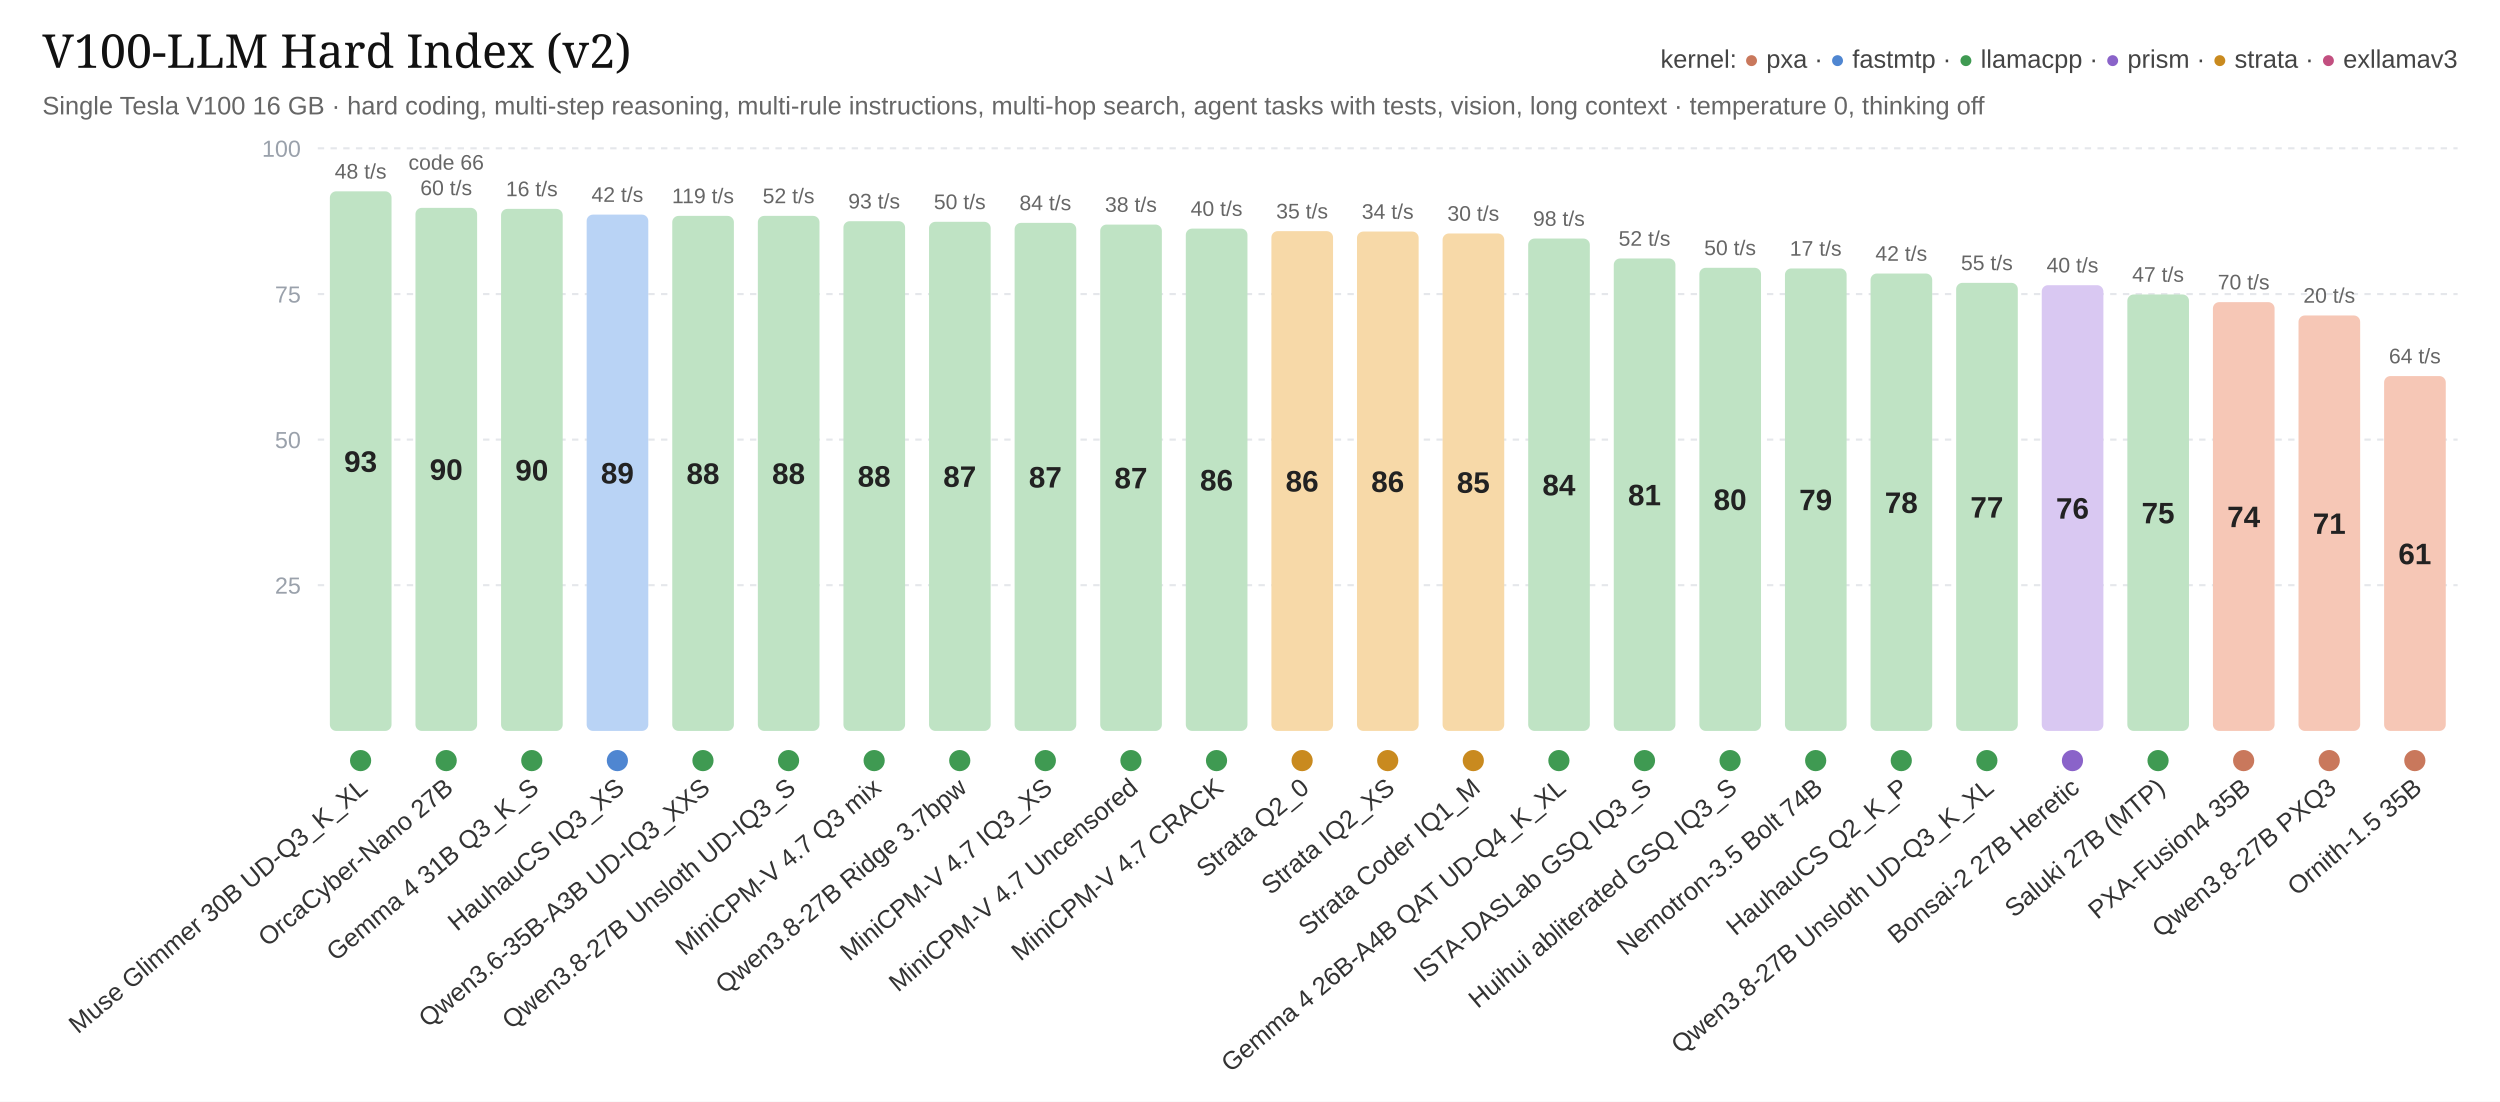
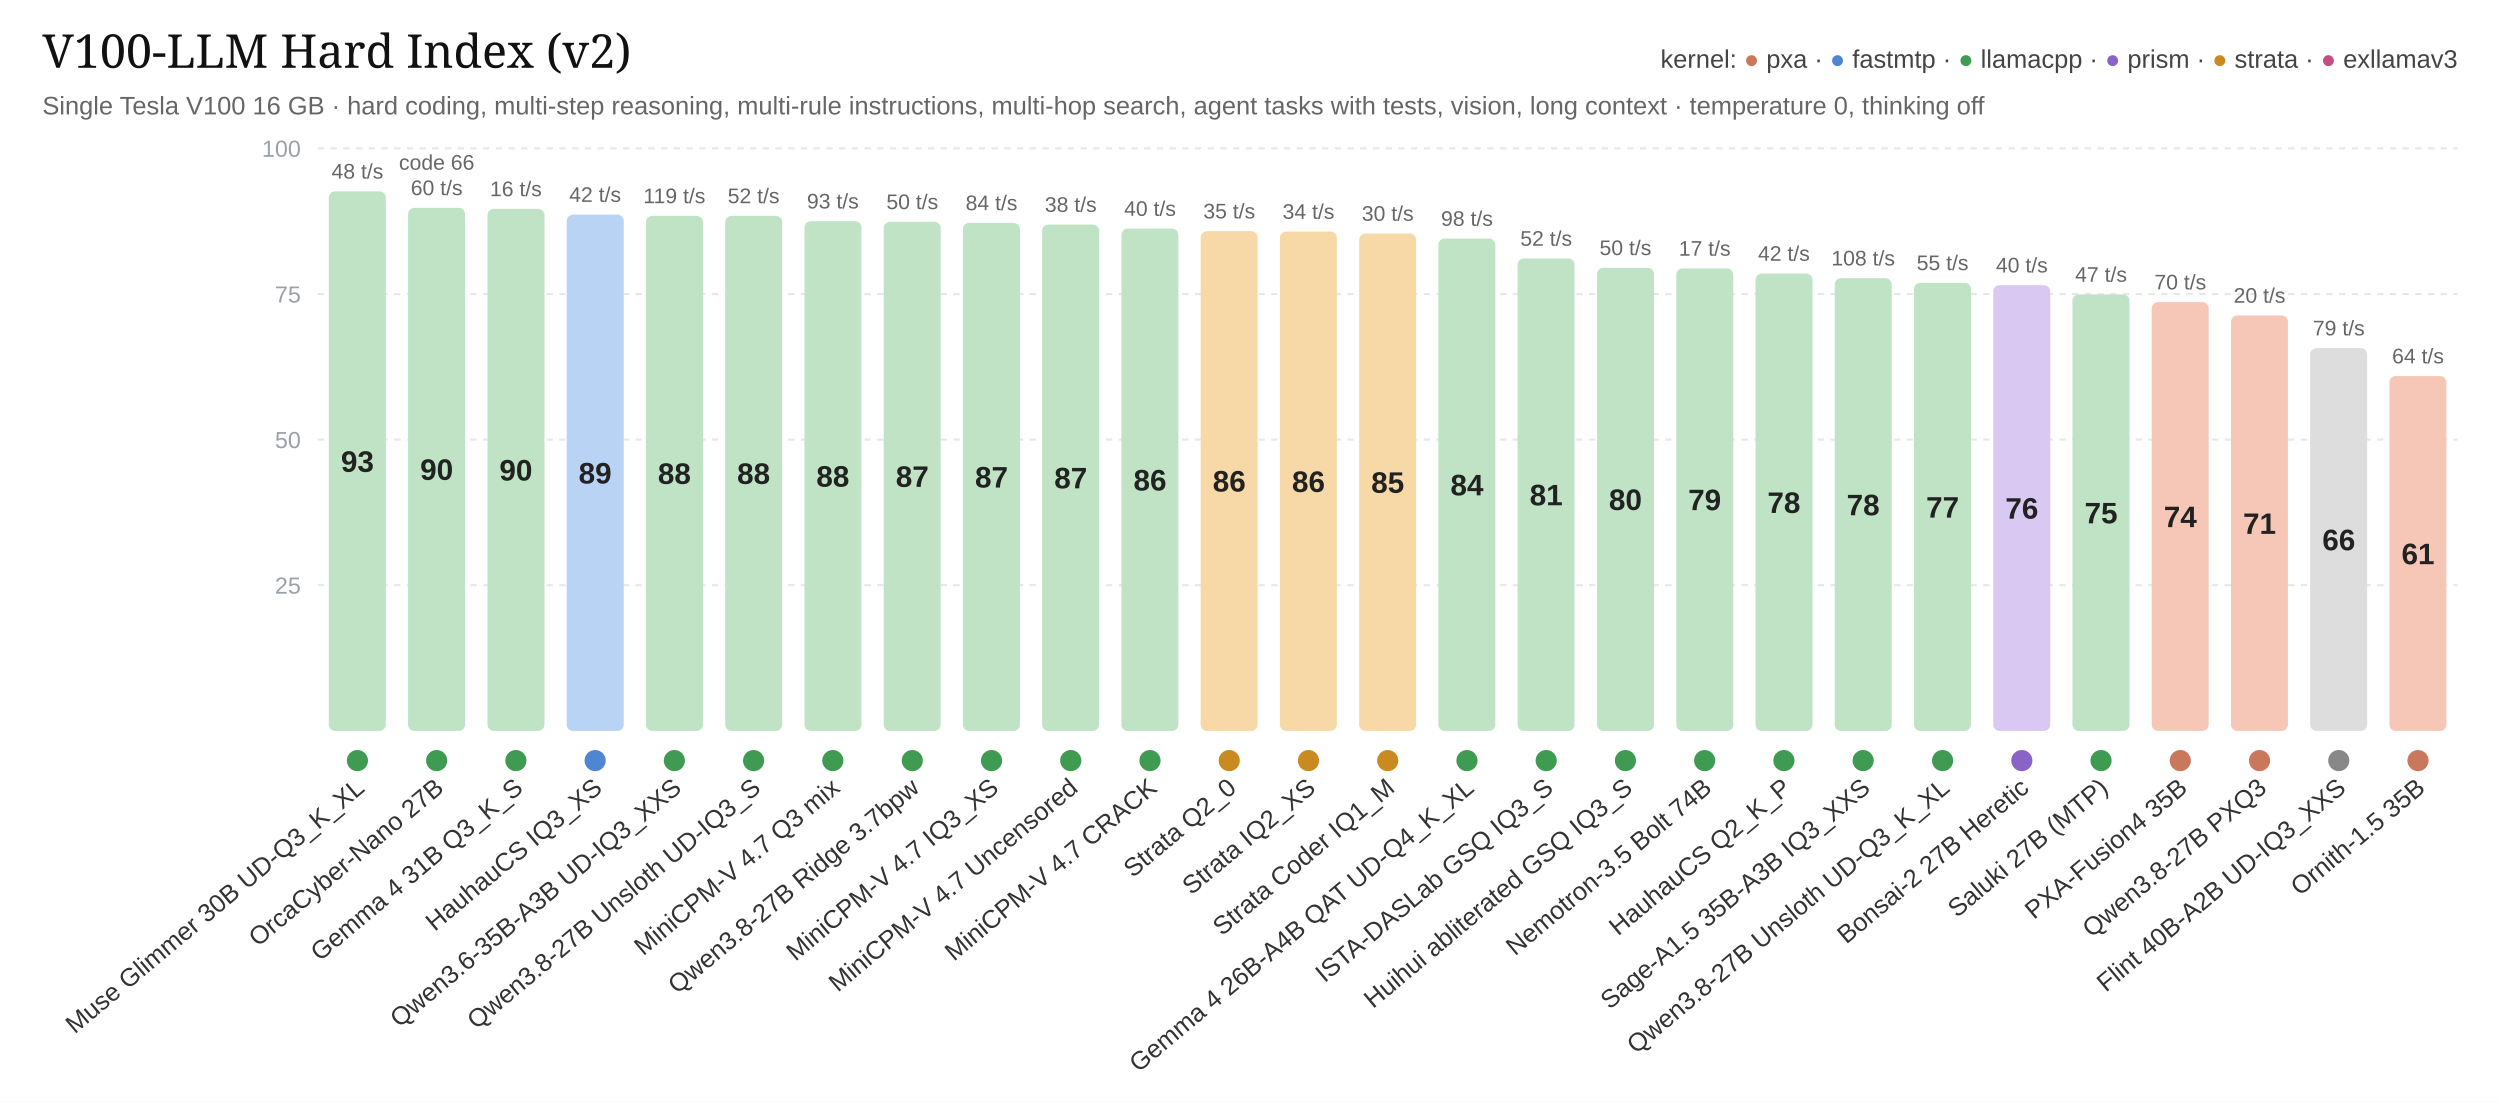
<svg xmlns="http://www.w3.org/2000/svg" viewBox="0 0 1180 520" font-family="Segoe UI, Arial, sans-serif">
  <rect width="1180" height="520" fill="#ffffff" />
  <text x="20" y="32" font-size="22" font-family="Georgia, serif" fill="#111">V100-LLM Hard Index (v2)</text>
  <text x="20" y="54" font-size="12" fill="#666">Single Tesla V100 16 GB · hard coding, multi-step reasoning, multi-rule instructions, multi-hop search, agent tasks with tests, vision, long context · temperature 0, thinking off</text>
  <line x1="150" x2="1160" y1="276.2" y2="276.2" stroke="#e5e7eb" stroke-dasharray="3 3" />
  <text x="142" y="280.2" font-size="11" fill="#9aa1ab" text-anchor="end">25</text>
  <line x1="150" x2="1160" y1="207.5" y2="207.5" stroke="#e5e7eb" stroke-dasharray="3 3" />
  <text x="142" y="211.5" font-size="11" fill="#9aa1ab" text-anchor="end">50</text>
  <line x1="150" x2="1160" y1="138.8" y2="138.8" stroke="#e5e7eb" stroke-dasharray="3 3" />
  <text x="142" y="142.8" font-size="11" fill="#9aa1ab" text-anchor="end">75</text>
  <line x1="150" x2="1160" y1="70.0" y2="70.0" stroke="#e5e7eb" stroke-dasharray="3 3" />
  <text x="142" y="74.0" font-size="11" fill="#9aa1ab" text-anchor="end">100</text>
-   <rect x="155.7" y="90.3" width="29.1" height="254.7" rx="3" fill="#bfe3c4" />
-   <text x="170.2" y="222.7" font-size="14" font-weight="600" fill="#222" text-anchor="middle">93</text>
-   <text x="170.2" y="84.3" font-size="10" fill="#666" text-anchor="middle">48 t/s</text>
-   <circle cx="170.2" cy="359" r="5" fill="#3f9a52" />
-   <text transform="translate(174.2,373) rotate(-40)" font-size="12" fill="#333" text-anchor="end">Muse Glimmer 30B UD-Q3_K_XL</text>
-   <rect x="196.1" y="98.1" width="29.1" height="246.9" rx="3" fill="#bfe3c4" />
-   <text x="210.6" y="226.5" font-size="14" font-weight="600" fill="#222" text-anchor="middle">90</text>
-   <text x="210.6" y="92.1" font-size="10" fill="#666" text-anchor="middle">60 t/s</text>
-   <text x="210.6" y="80.1" font-size="10" fill="#666" text-anchor="middle">code 66</text>
-   <circle cx="210.6" cy="359" r="5" fill="#3f9a52" />
-   <text transform="translate(214.6,373) rotate(-40)" font-size="12" fill="#333" text-anchor="end">OrcaCyber-Nano 27B</text>
-   <rect x="236.5" y="98.6" width="29.1" height="246.4" rx="3" fill="#bfe3c4" />
-   <text x="251.0" y="226.8" font-size="14" font-weight="600" fill="#222" text-anchor="middle">90</text>
-   <text x="251.0" y="92.6" font-size="10" fill="#666" text-anchor="middle">16 t/s</text>
-   <circle cx="251.0" cy="359" r="5" fill="#3f9a52" />
-   <text transform="translate(255.0,373) rotate(-40)" font-size="12" fill="#333" text-anchor="end">Gemma 4 31B Q3_K_S</text>
-   <rect x="276.9" y="101.3" width="29.1" height="243.7" rx="3" fill="#b9d3f5" />
-   <text x="291.4" y="228.2" font-size="14" font-weight="600" fill="#222" text-anchor="middle">89</text>
-   <text x="291.4" y="95.3" font-size="10" fill="#666" text-anchor="middle">42 t/s</text>
-   <circle cx="291.4" cy="359" r="5" fill="#4f86d1" />
-   <text transform="translate(295.4,373) rotate(-40)" font-size="12" fill="#333" text-anchor="end">HauhauCS IQ3_XS</text>
-   <rect x="317.3" y="101.9" width="29.1" height="243.1" rx="3" fill="#bfe3c4" />
-   <text x="331.8" y="228.4" font-size="14" font-weight="600" fill="#222" text-anchor="middle">88</text>
-   <text x="331.8" y="95.9" font-size="10" fill="#666" text-anchor="middle">119 t/s</text>
-   <circle cx="331.8" cy="359" r="5" fill="#3f9a52" />
-   <text transform="translate(335.8,373) rotate(-40)" font-size="12" fill="#333" text-anchor="end">Qwen3.6-35B-A3B UD-IQ3_XXS</text>
-   <rect x="357.7" y="101.9" width="29.1" height="243.1" rx="3" fill="#bfe3c4" />
-   <text x="372.2" y="228.4" font-size="14" font-weight="600" fill="#222" text-anchor="middle">88</text>
-   <text x="372.2" y="95.9" font-size="10" fill="#666" text-anchor="middle">52 t/s</text>
-   <circle cx="372.2" cy="359" r="5" fill="#3f9a52" />
-   <text transform="translate(376.2,373) rotate(-40)" font-size="12" fill="#333" text-anchor="end">Qwen3.8-27B Unsloth UD-IQ3_S</text>
-   <rect x="398.1" y="104.4" width="29.1" height="240.6" rx="3" fill="#bfe3c4" />
-   <text x="412.6" y="229.7" font-size="14" font-weight="600" fill="#222" text-anchor="middle">88</text>
-   <text x="412.6" y="98.4" font-size="10" fill="#666" text-anchor="middle">93 t/s</text>
-   <circle cx="412.6" cy="359" r="5" fill="#3f9a52" />
-   <text transform="translate(416.6,373) rotate(-40)" font-size="12" fill="#333" text-anchor="end">MiniCPM-V 4.7 Q3 mix</text>
-   <rect x="438.5" y="104.7" width="29.1" height="240.3" rx="3" fill="#bfe3c4" />
-   <text x="453.0" y="229.8" font-size="14" font-weight="600" fill="#222" text-anchor="middle">87</text>
-   <text x="453.0" y="98.7" font-size="10" fill="#666" text-anchor="middle">50 t/s</text>
-   <circle cx="453.0" cy="359" r="5" fill="#3f9a52" />
-   <text transform="translate(457.0,373) rotate(-40)" font-size="12" fill="#333" text-anchor="end">Qwen3.8-27B Ridge 3.7bpw</text>
-   <rect x="478.9" y="105.2" width="29.1" height="239.8" rx="3" fill="#bfe3c4" />
-   <text x="493.4" y="230.1" font-size="14" font-weight="600" fill="#222" text-anchor="middle">87</text>
-   <text x="493.4" y="99.2" font-size="10" fill="#666" text-anchor="middle">84 t/s</text>
-   <circle cx="493.4" cy="359" r="5" fill="#3f9a52" />
-   <text transform="translate(497.4,373) rotate(-40)" font-size="12" fill="#333" text-anchor="end">MiniCPM-V 4.7 IQ3_XS</text>
-   <rect x="519.3" y="106.0" width="29.1" height="239.0" rx="3" fill="#bfe3c4" />
-   <text x="533.8" y="230.5" font-size="14" font-weight="600" fill="#222" text-anchor="middle">87</text>
-   <text x="533.8" y="100.0" font-size="10" fill="#666" text-anchor="middle">38 t/s</text>
-   <circle cx="533.8" cy="359" r="5" fill="#3f9a52" />
-   <text transform="translate(537.8,373) rotate(-40)" font-size="12" fill="#333" text-anchor="end">MiniCPM-V 4.7 Uncensored</text>
-   <rect x="559.7" y="107.9" width="29.1" height="237.1" rx="3" fill="#bfe3c4" />
-   <text x="574.2" y="231.5" font-size="14" font-weight="600" fill="#222" text-anchor="middle">86</text>
-   <text x="574.2" y="101.9" font-size="10" fill="#666" text-anchor="middle">40 t/s</text>
-   <circle cx="574.2" cy="359" r="5" fill="#3f9a52" />
-   <text transform="translate(578.2,373) rotate(-40)" font-size="12" fill="#333" text-anchor="end">MiniCPM-V 4.7 CRACK</text>
-   <rect x="600.1" y="109.1" width="29.1" height="235.9" rx="3" fill="#f7d9a8" />
-   <text x="614.6" y="232.0" font-size="14" font-weight="600" fill="#222" text-anchor="middle">86</text>
-   <text x="614.6" y="103.1" font-size="10" fill="#666" text-anchor="middle">35 t/s</text>
-   <circle cx="614.6" cy="359" r="5" fill="#c98a1f" />
-   <text transform="translate(618.6,373) rotate(-40)" font-size="12" fill="#333" text-anchor="end">Strata Q2_0</text>
-   <rect x="640.5" y="109.3" width="29.1" height="235.7" rx="3" fill="#f7d9a8" />
-   <text x="655.0" y="232.2" font-size="14" font-weight="600" fill="#222" text-anchor="middle">86</text>
-   <text x="655.0" y="103.3" font-size="10" fill="#666" text-anchor="middle">34 t/s</text>
+   <rect x="155.2" y="90.3" width="26.9" height="254.7" rx="3" fill="#bfe3c4" />
+   <text x="168.7" y="222.7" font-size="14" font-weight="600" fill="#222" text-anchor="middle">93</text>
+   <text x="168.7" y="84.3" font-size="10" fill="#666" text-anchor="middle">48 t/s</text>
+   <circle cx="168.7" cy="359" r="5" fill="#3f9a52" />
+   <text transform="translate(172.7,373) rotate(-40)" font-size="12" fill="#333" text-anchor="end">Muse Glimmer 30B UD-Q3_K_XL</text>
+   <rect x="192.6" y="98.1" width="26.9" height="246.9" rx="3" fill="#bfe3c4" />
+   <text x="206.1" y="226.5" font-size="14" font-weight="600" fill="#222" text-anchor="middle">90</text>
+   <text x="206.1" y="92.1" font-size="10" fill="#666" text-anchor="middle">60 t/s</text>
+   <text x="206.1" y="80.1" font-size="10" fill="#666" text-anchor="middle">code 66</text>
+   <circle cx="206.1" cy="359" r="5" fill="#3f9a52" />
+   <text transform="translate(210.1,373) rotate(-40)" font-size="12" fill="#333" text-anchor="end">OrcaCyber-Nano 27B</text>
+   <rect x="230.1" y="98.6" width="26.9" height="246.4" rx="3" fill="#bfe3c4" />
+   <text x="243.5" y="226.8" font-size="14" font-weight="600" fill="#222" text-anchor="middle">90</text>
+   <text x="243.5" y="92.6" font-size="10" fill="#666" text-anchor="middle">16 t/s</text>
+   <circle cx="243.5" cy="359" r="5" fill="#3f9a52" />
+   <text transform="translate(247.5,373) rotate(-40)" font-size="12" fill="#333" text-anchor="end">Gemma 4 31B Q3_K_S</text>
+   <rect x="267.5" y="101.3" width="26.9" height="243.7" rx="3" fill="#b9d3f5" />
+   <text x="280.9" y="228.2" font-size="14" font-weight="600" fill="#222" text-anchor="middle">89</text>
+   <text x="280.9" y="95.3" font-size="10" fill="#666" text-anchor="middle">42 t/s</text>
+   <circle cx="280.9" cy="359" r="5" fill="#4f86d1" />
+   <text transform="translate(284.9,373) rotate(-40)" font-size="12" fill="#333" text-anchor="end">HauhauCS IQ3_XS</text>
+   <rect x="304.9" y="101.9" width="26.9" height="243.1" rx="3" fill="#bfe3c4" />
+   <text x="318.3" y="228.4" font-size="14" font-weight="600" fill="#222" text-anchor="middle">88</text>
+   <text x="318.3" y="95.9" font-size="10" fill="#666" text-anchor="middle">119 t/s</text>
+   <circle cx="318.3" cy="359" r="5" fill="#3f9a52" />
+   <text transform="translate(322.3,373) rotate(-40)" font-size="12" fill="#333" text-anchor="end">Qwen3.6-35B-A3B UD-IQ3_XXS</text>
+   <rect x="342.3" y="101.9" width="26.9" height="243.1" rx="3" fill="#bfe3c4" />
+   <text x="355.7" y="228.4" font-size="14" font-weight="600" fill="#222" text-anchor="middle">88</text>
+   <text x="355.7" y="95.9" font-size="10" fill="#666" text-anchor="middle">52 t/s</text>
+   <circle cx="355.7" cy="359" r="5" fill="#3f9a52" />
+   <text transform="translate(359.7,373) rotate(-40)" font-size="12" fill="#333" text-anchor="end">Qwen3.8-27B Unsloth UD-IQ3_S</text>
+   <rect x="379.7" y="104.4" width="26.9" height="240.6" rx="3" fill="#bfe3c4" />
+   <text x="393.1" y="229.7" font-size="14" font-weight="600" fill="#222" text-anchor="middle">88</text>
+   <text x="393.1" y="98.4" font-size="10" fill="#666" text-anchor="middle">93 t/s</text>
+   <circle cx="393.1" cy="359" r="5" fill="#3f9a52" />
+   <text transform="translate(397.1,373) rotate(-40)" font-size="12" fill="#333" text-anchor="end">MiniCPM-V 4.7 Q3 mix</text>
+   <rect x="417.1" y="104.7" width="26.9" height="240.3" rx="3" fill="#bfe3c4" />
+   <text x="430.6" y="229.8" font-size="14" font-weight="600" fill="#222" text-anchor="middle">87</text>
+   <text x="430.6" y="98.7" font-size="10" fill="#666" text-anchor="middle">50 t/s</text>
+   <circle cx="430.6" cy="359" r="5" fill="#3f9a52" />
+   <text transform="translate(434.6,373) rotate(-40)" font-size="12" fill="#333" text-anchor="end">Qwen3.8-27B Ridge 3.7bpw</text>
+   <rect x="454.5" y="105.2" width="26.9" height="239.8" rx="3" fill="#bfe3c4" />
+   <text x="468.0" y="230.1" font-size="14" font-weight="600" fill="#222" text-anchor="middle">87</text>
+   <text x="468.0" y="99.2" font-size="10" fill="#666" text-anchor="middle">84 t/s</text>
+   <circle cx="468.0" cy="359" r="5" fill="#3f9a52" />
+   <text transform="translate(472.0,373) rotate(-40)" font-size="12" fill="#333" text-anchor="end">MiniCPM-V 4.7 IQ3_XS</text>
+   <rect x="491.9" y="106.0" width="26.9" height="239.0" rx="3" fill="#bfe3c4" />
+   <text x="505.4" y="230.5" font-size="14" font-weight="600" fill="#222" text-anchor="middle">87</text>
+   <text x="505.4" y="100.0" font-size="10" fill="#666" text-anchor="middle">38 t/s</text>
+   <circle cx="505.4" cy="359" r="5" fill="#3f9a52" />
+   <text transform="translate(509.4,373) rotate(-40)" font-size="12" fill="#333" text-anchor="end">MiniCPM-V 4.7 Uncensored</text>
+   <rect x="529.3" y="107.9" width="26.9" height="237.1" rx="3" fill="#bfe3c4" />
+   <text x="542.8" y="231.5" font-size="14" font-weight="600" fill="#222" text-anchor="middle">86</text>
+   <text x="542.8" y="101.9" font-size="10" fill="#666" text-anchor="middle">40 t/s</text>
+   <circle cx="542.8" cy="359" r="5" fill="#3f9a52" />
+   <text transform="translate(546.8,373) rotate(-40)" font-size="12" fill="#333" text-anchor="end">MiniCPM-V 4.7 CRACK</text>
+   <rect x="566.7" y="109.1" width="26.9" height="235.9" rx="3" fill="#f7d9a8" />
+   <text x="580.2" y="232.0" font-size="14" font-weight="600" fill="#222" text-anchor="middle">86</text>
+   <text x="580.2" y="103.1" font-size="10" fill="#666" text-anchor="middle">35 t/s</text>
+   <circle cx="580.2" cy="359" r="5" fill="#c98a1f" />
+   <text transform="translate(584.2,373) rotate(-40)" font-size="12" fill="#333" text-anchor="end">Strata Q2_0</text>
+   <rect x="604.1" y="109.3" width="26.9" height="235.7" rx="3" fill="#f7d9a8" />
+   <text x="617.6" y="232.2" font-size="14" font-weight="600" fill="#222" text-anchor="middle">86</text>
+   <text x="617.6" y="103.3" font-size="10" fill="#666" text-anchor="middle">34 t/s</text>
+   <circle cx="617.6" cy="359" r="5" fill="#c98a1f" />
+   <text transform="translate(621.6,373) rotate(-40)" font-size="12" fill="#333" text-anchor="end">Strata IQ2_XS</text>
+   <rect x="641.5" y="110.2" width="26.9" height="234.8" rx="3" fill="#f7d9a8" />
+   <text x="655.0" y="232.6" font-size="14" font-weight="600" fill="#222" text-anchor="middle">85</text>
+   <text x="655.0" y="104.2" font-size="10" fill="#666" text-anchor="middle">30 t/s</text>
  <circle cx="655.0" cy="359" r="5" fill="#c98a1f" />
-   <text transform="translate(659.0,373) rotate(-40)" font-size="12" fill="#333" text-anchor="end">Strata IQ2_XS</text>
-   <rect x="680.9" y="110.2" width="29.1" height="234.8" rx="3" fill="#f7d9a8" />
-   <text x="695.4" y="232.6" font-size="14" font-weight="600" fill="#222" text-anchor="middle">85</text>
-   <text x="695.4" y="104.2" font-size="10" fill="#666" text-anchor="middle">30 t/s</text>
-   <circle cx="695.4" cy="359" r="5" fill="#c98a1f" />
-   <text transform="translate(699.4,373) rotate(-40)" font-size="12" fill="#333" text-anchor="end">Strata Coder IQ1_M</text>
-   <rect x="721.3" y="112.6" width="29.1" height="232.4" rx="3" fill="#bfe3c4" />
-   <text x="735.8" y="233.8" font-size="14" font-weight="600" fill="#222" text-anchor="middle">84</text>
-   <text x="735.8" y="106.6" font-size="10" fill="#666" text-anchor="middle">98 t/s</text>
-   <circle cx="735.8" cy="359" r="5" fill="#3f9a52" />
-   <text transform="translate(739.8,373) rotate(-40)" font-size="12" fill="#333" text-anchor="end">Gemma 4 26B-A4B QAT UD-Q4_K_XL</text>
-   <rect x="761.7" y="122.0" width="29.1" height="223.0" rx="3" fill="#bfe3c4" />
-   <text x="776.2" y="238.5" font-size="14" font-weight="600" fill="#222" text-anchor="middle">81</text>
-   <text x="776.2" y="116.0" font-size="10" fill="#666" text-anchor="middle">52 t/s</text>
-   <circle cx="776.2" cy="359" r="5" fill="#3f9a52" />
-   <text transform="translate(780.2,373) rotate(-40)" font-size="12" fill="#333" text-anchor="end">ISTA-DASLab GSQ IQ3_S</text>
-   <rect x="802.1" y="126.4" width="29.1" height="218.6" rx="3" fill="#bfe3c4" />
-   <text x="816.6" y="240.7" font-size="14" font-weight="600" fill="#222" text-anchor="middle">80</text>
-   <text x="816.6" y="120.4" font-size="10" fill="#666" text-anchor="middle">50 t/s</text>
-   <circle cx="816.6" cy="359" r="5" fill="#3f9a52" />
-   <text transform="translate(820.6,373) rotate(-40)" font-size="12" fill="#333" text-anchor="end">Huihui abliterated GSQ IQ3_S</text>
-   <rect x="842.5" y="126.7" width="29.1" height="218.3" rx="3" fill="#bfe3c4" />
-   <text x="857.0" y="240.8" font-size="14" font-weight="600" fill="#222" text-anchor="middle">79</text>
-   <text x="857.0" y="120.7" font-size="10" fill="#666" text-anchor="middle">17 t/s</text>
-   <circle cx="857.0" cy="359" r="5" fill="#3f9a52" />
-   <text transform="translate(861.0,373) rotate(-40)" font-size="12" fill="#333" text-anchor="end">Nemotron-3.5 Bolt 74B</text>
-   <rect x="882.9" y="129.1" width="29.1" height="215.9" rx="3" fill="#bfe3c4" />
-   <text x="897.4" y="242.1" font-size="14" font-weight="600" fill="#222" text-anchor="middle">78</text>
-   <text x="897.4" y="123.1" font-size="10" fill="#666" text-anchor="middle">42 t/s</text>
-   <circle cx="897.4" cy="359" r="5" fill="#3f9a52" />
-   <text transform="translate(901.4,373) rotate(-40)" font-size="12" fill="#333" text-anchor="end">HauhauCS Q2_K_P</text>
-   <rect x="923.3" y="133.5" width="29.1" height="211.5" rx="3" fill="#bfe3c4" />
-   <text x="937.8" y="244.3" font-size="14" font-weight="600" fill="#222" text-anchor="middle">77</text>
-   <text x="937.8" y="127.5" font-size="10" fill="#666" text-anchor="middle">55 t/s</text>
-   <circle cx="937.8" cy="359" r="5" fill="#3f9a52" />
-   <text transform="translate(941.8,373) rotate(-40)" font-size="12" fill="#333" text-anchor="end">Qwen3.8-27B Unsloth UD-Q3_K_XL</text>
-   <rect x="963.7" y="134.6" width="29.1" height="210.4" rx="3" fill="#d9c8f2" />
-   <text x="978.2" y="244.8" font-size="14" font-weight="600" fill="#222" text-anchor="middle">76</text>
-   <text x="978.2" y="128.6" font-size="10" fill="#666" text-anchor="middle">40 t/s</text>
-   <circle cx="978.2" cy="359" r="5" fill="#8a63c9" />
-   <text transform="translate(982.2,373) rotate(-40)" font-size="12" fill="#333" text-anchor="end">Bonsai-2 27B Heretic</text>
-   <rect x="1004.1" y="139.0" width="29.1" height="206.0" rx="3" fill="#bfe3c4" />
-   <text x="1018.6" y="247.0" font-size="14" font-weight="600" fill="#222" text-anchor="middle">75</text>
-   <text x="1018.6" y="133.0" font-size="10" fill="#666" text-anchor="middle">47 t/s</text>
-   <circle cx="1018.6" cy="359" r="5" fill="#3f9a52" />
-   <text transform="translate(1022.6,373) rotate(-40)" font-size="12" fill="#333" text-anchor="end">Saluki 27B (MTP)</text>
-   <rect x="1044.5" y="142.6" width="29.1" height="202.4" rx="3" fill="#f6c7b6" />
-   <text x="1059.0" y="248.8" font-size="14" font-weight="600" fill="#222" text-anchor="middle">74</text>
-   <text x="1059.0" y="136.6" font-size="10" fill="#666" text-anchor="middle">70 t/s</text>
-   <circle cx="1059.0" cy="359" r="5" fill="#c9785c" />
-   <text transform="translate(1063.0,373) rotate(-40)" font-size="12" fill="#333" text-anchor="end">PXA-Fusion4 35B</text>
-   <rect x="1084.9" y="148.9" width="29.1" height="196.1" rx="3" fill="#f6c7b6" />
-   <text x="1099.4" y="252.0" font-size="14" font-weight="600" fill="#222" text-anchor="middle">71</text>
-   <text x="1099.4" y="142.9" font-size="10" fill="#666" text-anchor="middle">20 t/s</text>
-   <circle cx="1099.4" cy="359" r="5" fill="#c9785c" />
-   <text transform="translate(1103.4,373) rotate(-40)" font-size="12" fill="#333" text-anchor="end">Qwen3.8-27B PXQ3</text>
-   <rect x="1125.3" y="177.5" width="29.1" height="167.5" rx="3" fill="#f6c7b6" />
-   <text x="1139.8" y="266.3" font-size="14" font-weight="600" fill="#222" text-anchor="middle">61</text>
-   <text x="1139.8" y="171.5" font-size="10" fill="#666" text-anchor="middle">64 t/s</text>
-   <circle cx="1139.8" cy="359" r="5" fill="#c9785c" />
-   <text transform="translate(1143.8,373) rotate(-40)" font-size="12" fill="#333" text-anchor="end">Ornith-1.5 35B</text>
+   <text transform="translate(659.0,373) rotate(-40)" font-size="12" fill="#333" text-anchor="end">Strata Coder IQ1_M</text>
+   <rect x="678.9" y="112.6" width="26.9" height="232.4" rx="3" fill="#bfe3c4" />
+   <text x="692.4" y="233.8" font-size="14" font-weight="600" fill="#222" text-anchor="middle">84</text>
+   <text x="692.4" y="106.6" font-size="10" fill="#666" text-anchor="middle">98 t/s</text>
+   <circle cx="692.4" cy="359" r="5" fill="#3f9a52" />
+   <text transform="translate(696.4,373) rotate(-40)" font-size="12" fill="#333" text-anchor="end">Gemma 4 26B-A4B QAT UD-Q4_K_XL</text>
+   <rect x="716.3" y="122.0" width="26.9" height="223.0" rx="3" fill="#bfe3c4" />
+   <text x="729.8" y="238.5" font-size="14" font-weight="600" fill="#222" text-anchor="middle">81</text>
+   <text x="729.8" y="116.0" font-size="10" fill="#666" text-anchor="middle">52 t/s</text>
+   <circle cx="729.8" cy="359" r="5" fill="#3f9a52" />
+   <text transform="translate(733.8,373) rotate(-40)" font-size="12" fill="#333" text-anchor="end">ISTA-DASLab GSQ IQ3_S</text>
+   <rect x="753.8" y="126.4" width="26.9" height="218.6" rx="3" fill="#bfe3c4" />
+   <text x="767.2" y="240.7" font-size="14" font-weight="600" fill="#222" text-anchor="middle">80</text>
+   <text x="767.2" y="120.4" font-size="10" fill="#666" text-anchor="middle">50 t/s</text>
+   <circle cx="767.2" cy="359" r="5" fill="#3f9a52" />
+   <text transform="translate(771.2,373) rotate(-40)" font-size="12" fill="#333" text-anchor="end">Huihui abliterated GSQ IQ3_S</text>
+   <rect x="791.2" y="126.7" width="26.9" height="218.3" rx="3" fill="#bfe3c4" />
+   <text x="804.6" y="240.8" font-size="14" font-weight="600" fill="#222" text-anchor="middle">79</text>
+   <text x="804.6" y="120.7" font-size="10" fill="#666" text-anchor="middle">17 t/s</text>
+   <circle cx="804.6" cy="359" r="5" fill="#3f9a52" />
+   <text transform="translate(808.6,373) rotate(-40)" font-size="12" fill="#333" text-anchor="end">Nemotron-3.5 Bolt 74B</text>
+   <rect x="828.6" y="129.1" width="26.9" height="215.9" rx="3" fill="#bfe3c4" />
+   <text x="842.0" y="242.1" font-size="14" font-weight="600" fill="#222" text-anchor="middle">78</text>
+   <text x="842.0" y="123.1" font-size="10" fill="#666" text-anchor="middle">42 t/s</text>
+   <circle cx="842.0" cy="359" r="5" fill="#3f9a52" />
+   <text transform="translate(846.0,373) rotate(-40)" font-size="12" fill="#333" text-anchor="end">HauhauCS Q2_K_P</text>
+   <rect x="866.0" y="131.3" width="26.9" height="213.7" rx="3" fill="#bfe3c4" />
+   <text x="879.4" y="243.2" font-size="14" font-weight="600" fill="#222" text-anchor="middle">78</text>
+   <text x="879.4" y="125.3" font-size="10" fill="#666" text-anchor="middle">108 t/s</text>
+   <circle cx="879.4" cy="359" r="5" fill="#3f9a52" />
+   <text transform="translate(883.4,373) rotate(-40)" font-size="12" fill="#333" text-anchor="end">Sage-A1.5 35B-A3B IQ3_XXS</text>
+   <rect x="903.4" y="133.5" width="26.9" height="211.5" rx="3" fill="#bfe3c4" />
+   <text x="916.9" y="244.3" font-size="14" font-weight="600" fill="#222" text-anchor="middle">77</text>
+   <text x="916.9" y="127.5" font-size="10" fill="#666" text-anchor="middle">55 t/s</text>
+   <circle cx="916.9" cy="359" r="5" fill="#3f9a52" />
+   <text transform="translate(920.9,373) rotate(-40)" font-size="12" fill="#333" text-anchor="end">Qwen3.8-27B Unsloth UD-Q3_K_XL</text>
+   <rect x="940.8" y="134.6" width="26.9" height="210.4" rx="3" fill="#d9c8f2" />
+   <text x="954.3" y="244.8" font-size="14" font-weight="600" fill="#222" text-anchor="middle">76</text>
+   <text x="954.3" y="128.6" font-size="10" fill="#666" text-anchor="middle">40 t/s</text>
+   <circle cx="954.3" cy="359" r="5" fill="#8a63c9" />
+   <text transform="translate(958.3,373) rotate(-40)" font-size="12" fill="#333" text-anchor="end">Bonsai-2 27B Heretic</text>
+   <rect x="978.2" y="139.0" width="26.9" height="206.0" rx="3" fill="#bfe3c4" />
+   <text x="991.7" y="247.0" font-size="14" font-weight="600" fill="#222" text-anchor="middle">75</text>
+   <text x="991.7" y="133.0" font-size="10" fill="#666" text-anchor="middle">47 t/s</text>
+   <circle cx="991.7" cy="359" r="5" fill="#3f9a52" />
+   <text transform="translate(995.7,373) rotate(-40)" font-size="12" fill="#333" text-anchor="end">Saluki 27B (MTP)</text>
+   <rect x="1015.6" y="142.6" width="26.9" height="202.4" rx="3" fill="#f6c7b6" />
+   <text x="1029.1" y="248.8" font-size="14" font-weight="600" fill="#222" text-anchor="middle">74</text>
+   <text x="1029.1" y="136.6" font-size="10" fill="#666" text-anchor="middle">70 t/s</text>
+   <circle cx="1029.1" cy="359" r="5" fill="#c9785c" />
+   <text transform="translate(1033.1,373) rotate(-40)" font-size="12" fill="#333" text-anchor="end">PXA-Fusion4 35B</text>
+   <rect x="1053.0" y="148.9" width="26.9" height="196.1" rx="3" fill="#f6c7b6" />
+   <text x="1066.5" y="252.0" font-size="14" font-weight="600" fill="#222" text-anchor="middle">71</text>
+   <text x="1066.5" y="142.9" font-size="10" fill="#666" text-anchor="middle">20 t/s</text>
+   <circle cx="1066.5" cy="359" r="5" fill="#c9785c" />
+   <text transform="translate(1070.5,373) rotate(-40)" font-size="12" fill="#333" text-anchor="end">Qwen3.8-27B PXQ3</text>
+   <rect x="1090.4" y="164.3" width="26.9" height="180.7" rx="3" fill="#ddd" />
+   <text x="1103.9" y="259.7" font-size="14" font-weight="600" fill="#222" text-anchor="middle">66</text>
+   <text x="1103.9" y="158.3" font-size="10" fill="#666" text-anchor="middle">79 t/s</text>
+   <circle cx="1103.9" cy="359" r="5" fill="#888" />
+   <text transform="translate(1107.9,373) rotate(-40)" font-size="12" fill="#333" text-anchor="end">Flint 40B-A2B UD-IQ3_XXS</text>
+   <rect x="1127.8" y="177.5" width="26.9" height="167.5" rx="3" fill="#f6c7b6" />
+   <text x="1141.3" y="266.3" font-size="14" font-weight="600" fill="#222" text-anchor="middle">61</text>
+   <text x="1141.3" y="171.5" font-size="10" fill="#666" text-anchor="middle">64 t/s</text>
+   <circle cx="1141.3" cy="359" r="5" fill="#c9785c" />
+   <text transform="translate(1145.3,373) rotate(-40)" font-size="12" fill="#333" text-anchor="end">Ornith-1.5 35B</text>
  <circle cx="1065" cy="42" r="0" />
  <circle cx="1065" cy="42" r="0" />
  <circle cx="1065" cy="42" r="0" />
  <circle cx="1065" cy="42" r="0" />
  <circle cx="1065" cy="42" r="0" />
  <circle cx="1065" cy="42" r="0" />
  <text x="1160" y="32" font-size="12" fill="#444" text-anchor="end">kernel: <tspan fill="#c9785c">●</tspan> pxa · <tspan fill="#4f86d1">●</tspan> fastmtp · <tspan fill="#3f9a52">●</tspan> llamacpp · <tspan fill="#8a63c9">●</tspan> prism · <tspan fill="#c98a1f">●</tspan> strata · <tspan fill="#c24f80">●</tspan> exllamav3</text>
</svg>
